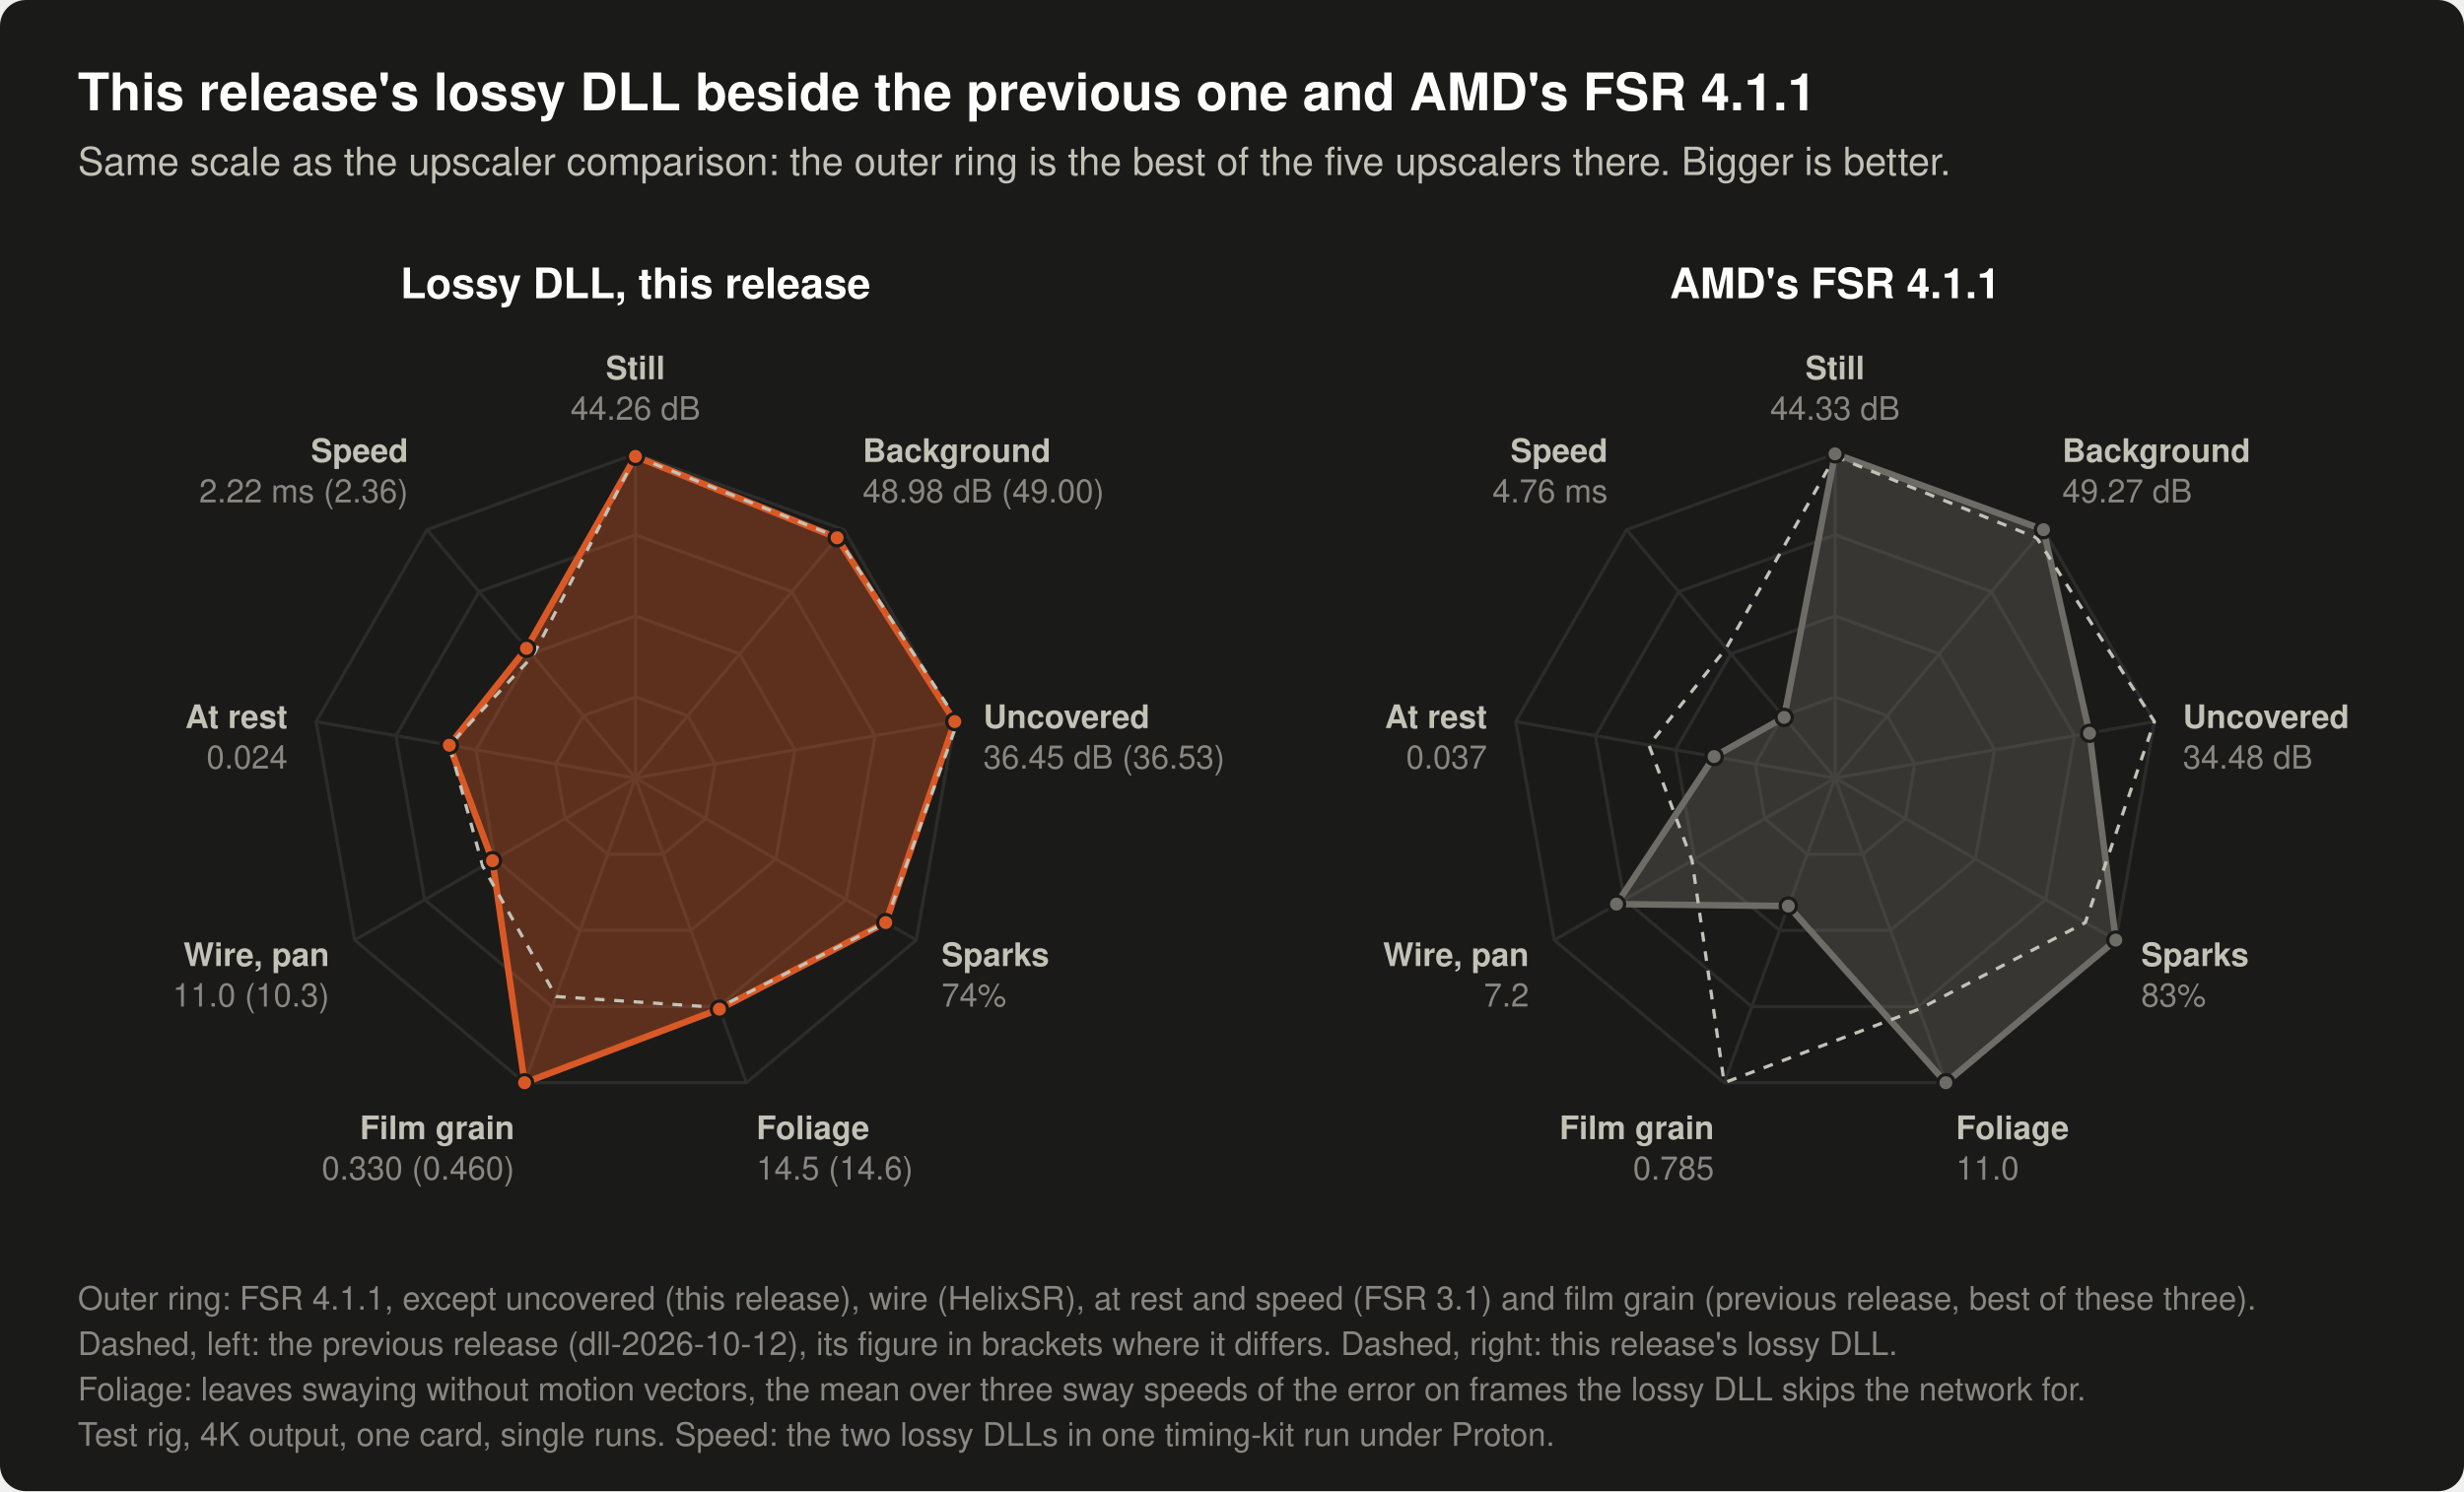
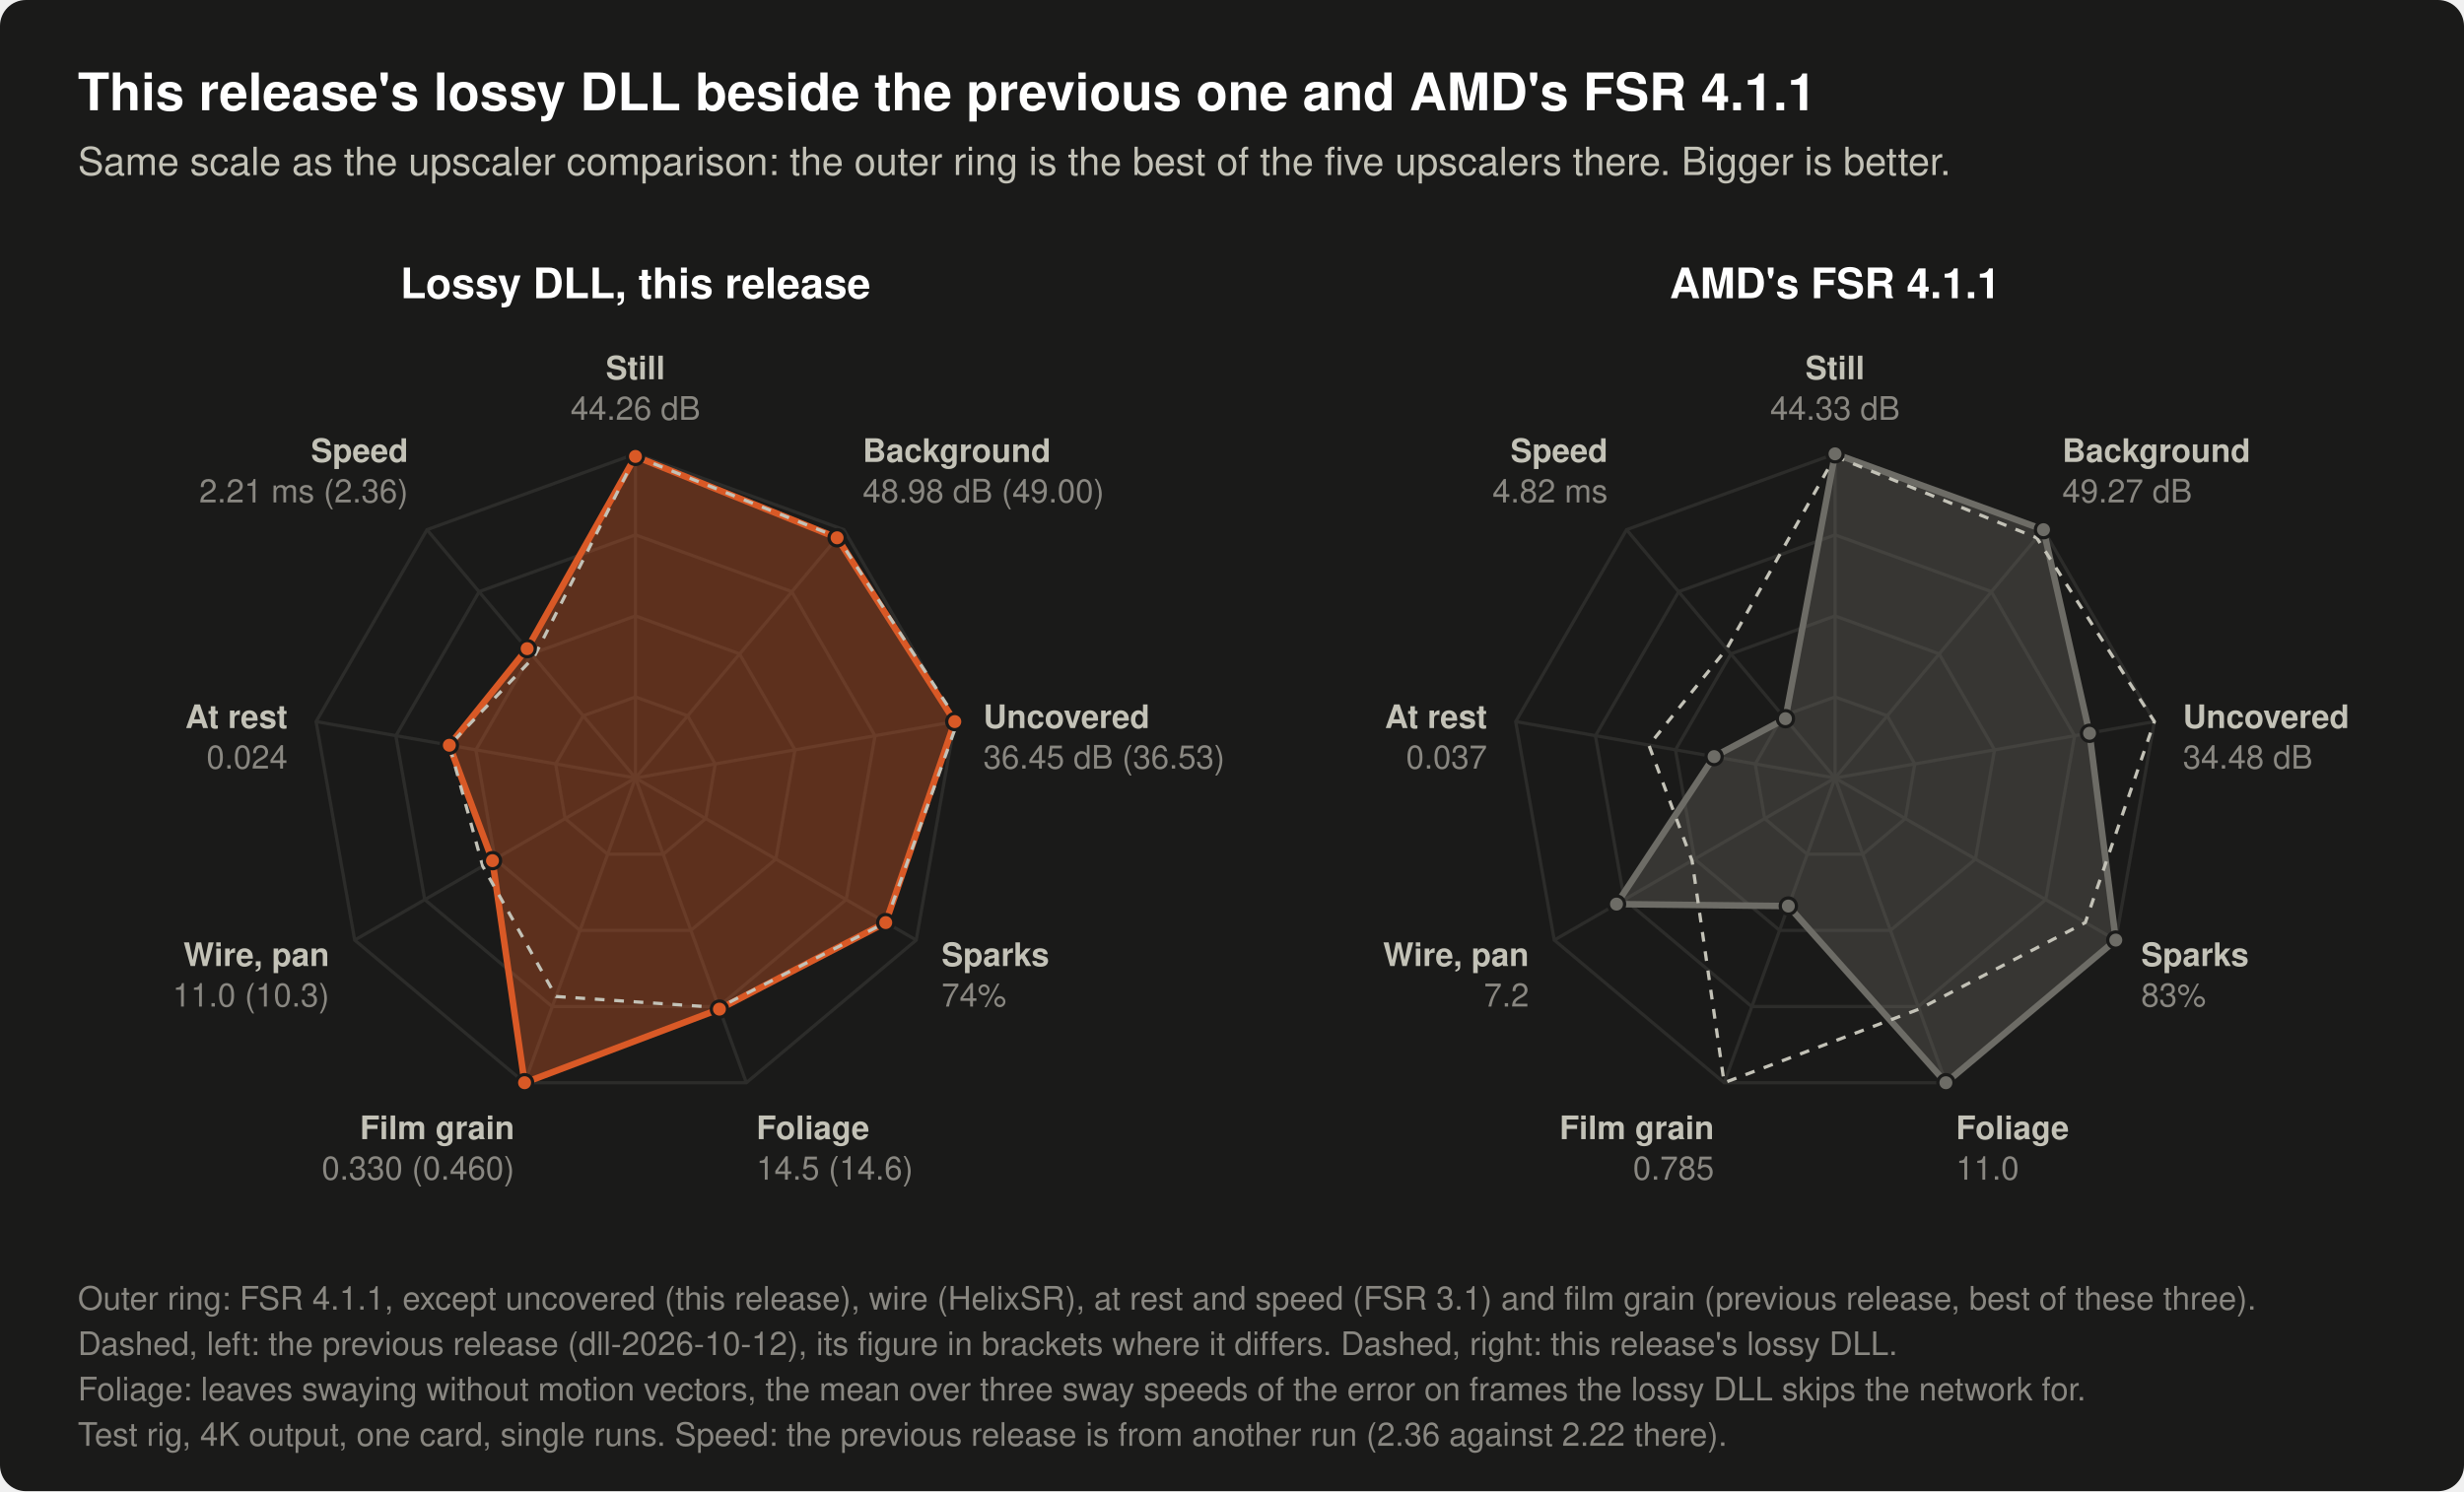
- <svg xmlns="http://www.w3.org/2000/svg" width="760" height="460" viewBox="0 0 760 460" role="img" aria-label="Two radar charts with nine spokes each. Left: this release's lossy DLL, with the previous release's as a dashed outline. Right: AMD's FSR 4.1.1, with this release's lossy DLL as a dashed outline. The spokes have the scale of the upscaler comparison's chart: the outer ring is the best of the five upscalers compared there (FSR 4.1.1, the lossy DLL, FSR 3.1, HelixSR, XeSS), and for film grain the best of these three. A larger shape is better. Still picture: accuracy (dB): FSR 4.1.1 44.33 dB, the lossy DLL of dll-2026-10-12 44.26 dB, the lossy DLL of dll-2026-10-12.2 44.26 dB. Moving background: accuracy (dB): FSR 4.1.1 49.27 dB, the lossy DLL of dll-2026-10-12 49.00 dB, the lossy DLL of dll-2026-10-12.2 48.98 dB. Areas a moving object has just uncovered: accuracy (dB): FSR 4.1.1 34.48 dB, the lossy DLL of dll-2026-10-12 36.53 dB, the lossy DLL of dll-2026-10-12.2 36.45 dB. Tiny fast sparks: share of their brightness shown (%): FSR 4.1.1 83%, the lossy DLL of dll-2026-10-12 74%, the lossy DLL of dll-2026-10-12.2 74%. Leaves swaying without motion vectors, mean of three sway speeds: error (of 255): FSR 4.1.1 11.0, the lossy DLL of dll-2026-10-12 14.6, the lossy DLL of dll-2026-10-12.2 14.5. Still picture with grain of 6 of 255: change per frame (of 255): FSR 4.1.1 0.785, the lossy DLL of dll-2026-10-12 0.460, the lossy DLL of dll-2026-10-12.2 0.330. Thin wire under a slow pan: change per frame (of 255): FSR 4.1.1 7.2, the lossy DLL of dll-2026-10-12 10.3, the lossy DLL of dll-2026-10-12.2 11.0. Still picture: change per frame (of 255): FSR 4.1.1 0.037, the lossy DLL of dll-2026-10-12 0.024, the lossy DLL of dll-2026-10-12.2 0.024. Time per upscale call at 3840x2160 (ms): FSR 4.1.1 4.76 ms, the lossy DLL of dll-2026-10-12 2.36 ms, the lossy DLL of dll-2026-10-12.2 2.22 ms.">
+ <svg xmlns="http://www.w3.org/2000/svg" width="760" height="460" viewBox="0 0 760 460" role="img" aria-label="Two radar charts with nine spokes each. Left: this release's lossy DLL, with the previous release's as a dashed outline. Right: AMD's FSR 4.1.1, with this release's lossy DLL as a dashed outline. The spokes have the scale of the upscaler comparison's chart: the outer ring is the best of the five upscalers compared there (FSR 4.1.1, the lossy DLL, FSR 3.1, HelixSR, XeSS), and for film grain the best of these three. A larger shape is better. Still picture: accuracy (dB): FSR 4.1.1 44.33 dB, the lossy DLL of dll-2026-10-12 44.26 dB, the lossy DLL of dll-2026-10-12.2 44.26 dB. Moving background: accuracy (dB): FSR 4.1.1 49.27 dB, the lossy DLL of dll-2026-10-12 49.00 dB, the lossy DLL of dll-2026-10-12.2 48.98 dB. Areas a moving object has just uncovered: accuracy (dB): FSR 4.1.1 34.48 dB, the lossy DLL of dll-2026-10-12 36.53 dB, the lossy DLL of dll-2026-10-12.2 36.45 dB. Tiny fast sparks: share of their brightness shown (%): FSR 4.1.1 83%, the lossy DLL of dll-2026-10-12 74%, the lossy DLL of dll-2026-10-12.2 74%. Leaves swaying without motion vectors, mean of three sway speeds: error (of 255): FSR 4.1.1 11.0, the lossy DLL of dll-2026-10-12 14.6, the lossy DLL of dll-2026-10-12.2 14.5. Still picture with grain of 6 of 255: change per frame (of 255): FSR 4.1.1 0.785, the lossy DLL of dll-2026-10-12 0.460, the lossy DLL of dll-2026-10-12.2 0.330. Thin wire under a slow pan: change per frame (of 255): FSR 4.1.1 7.2, the lossy DLL of dll-2026-10-12 10.3, the lossy DLL of dll-2026-10-12.2 11.0. Still picture: change per frame (of 255): FSR 4.1.1 0.037, the lossy DLL of dll-2026-10-12 0.024, the lossy DLL of dll-2026-10-12.2 0.024. Time per upscale call at 3840x2160 (ms): FSR 4.1.1 4.82 ms, the lossy DLL of dll-2026-10-12 2.36 ms, the lossy DLL of dll-2026-10-12.2 2.21 ms.">
  <rect x="0.0" y="0.0" width="760.0" height="460.0" rx="8" fill="#1a1a19" />
  <text x="24.0" y="34.0" font-family="-apple-system, 'Segoe UI', Helvetica, Arial, sans-serif" font-size="16" font-weight="600" text-anchor="start" fill="#ffffff">This release's lossy DLL beside the previous one and AMD's FSR 4.1.1</text>
  <text x="24.0" y="54.0" font-family="-apple-system, 'Segoe UI', Helvetica, Arial, sans-serif" font-size="12" text-anchor="start" fill="#c3c2b7">Same scale as the upscaler comparison: the outer ring is the best of the five upscalers there. Bigger is better.</text>
  <text x="196.0" y="92.0" font-family="-apple-system, 'Segoe UI', Helvetica, Arial, sans-serif" font-size="13" font-weight="600" text-anchor="middle" fill="#ffffff">Lossy DLL, this release</text>
  <polygon points="196.0,215.0 212.1,220.8 220.6,235.7 217.7,252.5 204.6,263.5 187.4,263.5 174.3,252.5 171.4,235.7 179.9,220.8" fill="none" stroke="#2c2c2a" stroke-width="1" />
  <polygon points="196.0,190.0 228.1,201.7 245.2,231.3 239.3,265.0 213.1,287.0 178.9,287.0 152.7,265.0 146.8,231.3 163.9,201.7" fill="none" stroke="#2c2c2a" stroke-width="1" />
  <polygon points="196.0,165.0 244.2,182.5 269.9,227.0 261.0,277.5 221.7,310.5 170.3,310.5 131.0,277.5 122.1,227.0 147.8,182.5" fill="none" stroke="#2c2c2a" stroke-width="1" />
  <polygon points="196.0,140.0 260.3,163.4 294.5,222.6 282.6,290.0 230.2,334.0 161.8,334.0 109.4,290.0 97.5,222.6 131.7,163.4" fill="none" stroke="#2c2c2a" stroke-width="1" />
  <line x1="196.0" y1="240.0" x2="196.0" y2="140.0" stroke="#2c2c2a" stroke-width="1" />
  <line x1="196.0" y1="240.0" x2="260.3" y2="163.4" stroke="#2c2c2a" stroke-width="1" />
  <line x1="196.0" y1="240.0" x2="294.5" y2="222.6" stroke="#2c2c2a" stroke-width="1" />
  <line x1="196.0" y1="240.0" x2="282.6" y2="290.0" stroke="#2c2c2a" stroke-width="1" />
  <line x1="196.0" y1="240.0" x2="230.2" y2="334.0" stroke="#2c2c2a" stroke-width="1" />
  <line x1="196.0" y1="240.0" x2="161.8" y2="334.0" stroke="#2c2c2a" stroke-width="1" />
  <line x1="196.0" y1="240.0" x2="109.4" y2="290.0" stroke="#2c2c2a" stroke-width="1" />
  <line x1="196.0" y1="240.0" x2="97.5" y2="222.6" stroke="#2c2c2a" stroke-width="1" />
  <line x1="196.0" y1="240.0" x2="131.7" y2="163.4" stroke="#2c2c2a" stroke-width="1" />
-   <polygon points="196.0,140.8 258.2,165.9 294.5,222.6 273.2,284.6 221.9,311.3 161.8,334.0 151.9,265.5 138.6,229.9 162.4,200.0" fill="#d95926" fill-opacity="0.35" stroke="#d95926" stroke-width="2" stroke-linejoin="round" />
-   <polygon points="196.0,140.8 258.3,165.7 295.4,222.5 273.2,284.6 221.8,310.8 171.5,307.4 148.9,267.2 138.6,229.9 164.4,202.3" fill="none" stroke="#c3c2b7" stroke-width="1" stroke-dasharray="3 3" stroke-linejoin="round" />
+   <polygon points="196.0,140.8 258.2,165.9 294.5,222.6 273.2,284.6 221.9,311.3 161.8,334.0 151.9,265.5 138.6,229.9 162.6,200.1" fill="#d95926" fill-opacity="0.35" stroke="#d95926" stroke-width="2" stroke-linejoin="round" />
+   <polygon points="196.0,140.8 258.3,165.7 295.4,222.5 273.2,284.6 221.8,310.8 171.5,307.4 148.9,267.2 138.6,229.9 164.7,202.7" fill="none" stroke="#c3c2b7" stroke-width="1" stroke-dasharray="3 3" stroke-linejoin="round" />
  <circle cx="196.0" cy="140.8" r="2.5" fill="#d95926" stroke="#1a1a19" stroke-width="1" />
  <circle cx="258.2" cy="165.9" r="2.5" fill="#d95926" stroke="#1a1a19" stroke-width="1" />
  <circle cx="294.5" cy="222.6" r="2.5" fill="#d95926" stroke="#1a1a19" stroke-width="1" />
  <circle cx="273.2" cy="284.6" r="2.5" fill="#d95926" stroke="#1a1a19" stroke-width="1" />
  <circle cx="221.9" cy="311.3" r="2.5" fill="#d95926" stroke="#1a1a19" stroke-width="1" />
  <circle cx="161.8" cy="334.0" r="2.5" fill="#d95926" stroke="#1a1a19" stroke-width="1" />
  <circle cx="151.9" cy="265.5" r="2.5" fill="#d95926" stroke="#1a1a19" stroke-width="1" />
  <circle cx="138.6" cy="229.9" r="2.5" fill="#d95926" stroke="#1a1a19" stroke-width="1" />
-   <circle cx="162.4" cy="200.0" r="2.5" fill="#d95926" stroke="#1a1a19" stroke-width="1" />
+   <circle cx="162.6" cy="200.1" r="2.5" fill="#d95926" stroke="#1a1a19" stroke-width="1" />
  <text x="196.0" y="117.0" font-family="-apple-system, 'Segoe UI', Helvetica, Arial, sans-serif" font-size="10" font-weight="600" text-anchor="middle" fill="#c3c2b7">Still</text>
  <text x="196.0" y="129.5" font-family="-apple-system, 'Segoe UI', Helvetica, Arial, sans-serif" font-size="10" text-anchor="middle" fill="#898781">44.26 dB</text>
  <text x="266.1" y="142.5" font-family="-apple-system, 'Segoe UI', Helvetica, Arial, sans-serif" font-size="10" font-weight="600" text-anchor="start" fill="#c3c2b7">Background</text>
  <text x="266.1" y="155.0" font-family="-apple-system, 'Segoe UI', Helvetica, Arial, sans-serif" font-size="10" text-anchor="start" fill="#898781">48.98 dB (49.00)</text>
  <text x="303.3" y="224.6" font-family="-apple-system, 'Segoe UI', Helvetica, Arial, sans-serif" font-size="10" font-weight="600" text-anchor="start" fill="#c3c2b7">Uncovered</text>
  <text x="303.3" y="237.1" font-family="-apple-system, 'Segoe UI', Helvetica, Arial, sans-serif" font-size="10" text-anchor="start" fill="#898781">36.45 dB (36.53)</text>
  <text x="290.4" y="298.0" font-family="-apple-system, 'Segoe UI', Helvetica, Arial, sans-serif" font-size="10" font-weight="600" text-anchor="start" fill="#c3c2b7">Sparks</text>
  <text x="290.4" y="310.5" font-family="-apple-system, 'Segoe UI', Helvetica, Arial, sans-serif" font-size="10" text-anchor="start" fill="#898781">74%</text>
  <text x="233.3" y="351.4" font-family="-apple-system, 'Segoe UI', Helvetica, Arial, sans-serif" font-size="10" font-weight="600" text-anchor="start" fill="#c3c2b7">Foliage</text>
  <text x="233.3" y="363.9" font-family="-apple-system, 'Segoe UI', Helvetica, Arial, sans-serif" font-size="10" text-anchor="start" fill="#898781">14.5 (14.6)</text>
  <text x="158.7" y="351.4" font-family="-apple-system, 'Segoe UI', Helvetica, Arial, sans-serif" font-size="10" font-weight="600" text-anchor="end" fill="#c3c2b7">Film grain</text>
  <text x="158.7" y="363.9" font-family="-apple-system, 'Segoe UI', Helvetica, Arial, sans-serif" font-size="10" text-anchor="end" fill="#898781">0.330 (0.460)</text>
  <text x="101.6" y="298.0" font-family="-apple-system, 'Segoe UI', Helvetica, Arial, sans-serif" font-size="10" font-weight="600" text-anchor="end" fill="#c3c2b7">Wire, pan</text>
  <text x="101.6" y="310.5" font-family="-apple-system, 'Segoe UI', Helvetica, Arial, sans-serif" font-size="10" text-anchor="end" fill="#898781">11.0 (10.3)</text>
  <text x="88.7" y="224.6" font-family="-apple-system, 'Segoe UI', Helvetica, Arial, sans-serif" font-size="10" font-weight="600" text-anchor="end" fill="#c3c2b7">At rest</text>
  <text x="88.7" y="237.1" font-family="-apple-system, 'Segoe UI', Helvetica, Arial, sans-serif" font-size="10" text-anchor="end" fill="#898781">0.024</text>
  <text x="125.9" y="142.5" font-family="-apple-system, 'Segoe UI', Helvetica, Arial, sans-serif" font-size="10" font-weight="600" text-anchor="end" fill="#c3c2b7">Speed</text>
-   <text x="125.9" y="155.0" font-family="-apple-system, 'Segoe UI', Helvetica, Arial, sans-serif" font-size="10" text-anchor="end" fill="#898781">2.22 ms (2.36)</text>
+   <text x="125.9" y="155.0" font-family="-apple-system, 'Segoe UI', Helvetica, Arial, sans-serif" font-size="10" text-anchor="end" fill="#898781">2.21 ms (2.36)</text>
  <text x="566.0" y="92.0" font-family="-apple-system, 'Segoe UI', Helvetica, Arial, sans-serif" font-size="13" font-weight="600" text-anchor="middle" fill="#ffffff">AMD's FSR 4.1.1</text>
  <polygon points="566.0,215.0 582.1,220.8 590.6,235.7 587.7,252.5 574.6,263.5 557.4,263.5 544.3,252.5 541.4,235.7 549.9,220.8" fill="none" stroke="#2c2c2a" stroke-width="1" />
  <polygon points="566.0,190.0 598.1,201.7 615.2,231.3 609.3,265.0 583.1,287.0 548.9,287.0 522.7,265.0 516.8,231.3 533.9,201.7" fill="none" stroke="#2c2c2a" stroke-width="1" />
  <polygon points="566.0,165.0 614.2,182.5 639.9,227.0 631.0,277.5 591.7,310.5 540.3,310.5 501.0,277.5 492.1,227.0 517.8,182.5" fill="none" stroke="#2c2c2a" stroke-width="1" />
  <polygon points="566.0,140.0 630.3,163.4 664.5,222.6 652.6,290.0 600.2,334.0 531.8,334.0 479.4,290.0 467.5,222.6 501.7,163.4" fill="none" stroke="#2c2c2a" stroke-width="1" />
  <line x1="566.0" y1="240.0" x2="566.0" y2="140.0" stroke="#2c2c2a" stroke-width="1" />
  <line x1="566.0" y1="240.0" x2="630.3" y2="163.4" stroke="#2c2c2a" stroke-width="1" />
  <line x1="566.0" y1="240.0" x2="664.5" y2="222.6" stroke="#2c2c2a" stroke-width="1" />
  <line x1="566.0" y1="240.0" x2="652.6" y2="290.0" stroke="#2c2c2a" stroke-width="1" />
  <line x1="566.0" y1="240.0" x2="600.2" y2="334.0" stroke="#2c2c2a" stroke-width="1" />
  <line x1="566.0" y1="240.0" x2="531.8" y2="334.0" stroke="#2c2c2a" stroke-width="1" />
  <line x1="566.0" y1="240.0" x2="479.4" y2="290.0" stroke="#2c2c2a" stroke-width="1" />
  <line x1="566.0" y1="240.0" x2="467.5" y2="222.6" stroke="#2c2c2a" stroke-width="1" />
  <line x1="566.0" y1="240.0" x2="501.7" y2="163.4" stroke="#2c2c2a" stroke-width="1" />
-   <polygon points="566.0,140.0 630.3,163.4 644.5,226.2 652.6,290.0 600.2,334.0 551.6,279.5 498.6,278.9 528.7,233.4 550.3,221.3" fill="#6d6c66" fill-opacity="0.35" stroke="#6d6c66" stroke-width="2" stroke-linejoin="round" />
-   <polygon points="566.0,140.8 628.2,165.9 664.5,222.6 643.2,284.6 591.9,311.3 531.8,334.0 521.9,265.5 508.6,229.9 532.4,200.0" fill="none" stroke="#c3c2b7" stroke-width="1" stroke-dasharray="3 3" stroke-linejoin="round" />
+   <polygon points="566.0,140.0 630.3,163.4 644.5,226.2 652.6,290.0 600.2,334.0 551.6,279.5 498.6,278.9 528.7,233.4 550.7,221.7" fill="#6d6c66" fill-opacity="0.35" stroke="#6d6c66" stroke-width="2" stroke-linejoin="round" />
+   <polygon points="566.0,140.8 628.2,165.9 664.5,222.6 643.2,284.6 591.9,311.3 531.8,334.0 521.9,265.5 508.6,229.9 532.6,200.1" fill="none" stroke="#c3c2b7" stroke-width="1" stroke-dasharray="3 3" stroke-linejoin="round" />
  <circle cx="566.0" cy="140.0" r="2.5" fill="#6d6c66" stroke="#1a1a19" stroke-width="1" />
  <circle cx="630.3" cy="163.4" r="2.5" fill="#6d6c66" stroke="#1a1a19" stroke-width="1" />
  <circle cx="644.5" cy="226.2" r="2.5" fill="#6d6c66" stroke="#1a1a19" stroke-width="1" />
  <circle cx="652.6" cy="290.0" r="2.5" fill="#6d6c66" stroke="#1a1a19" stroke-width="1" />
  <circle cx="600.2" cy="334.0" r="2.5" fill="#6d6c66" stroke="#1a1a19" stroke-width="1" />
  <circle cx="551.6" cy="279.5" r="2.5" fill="#6d6c66" stroke="#1a1a19" stroke-width="1" />
  <circle cx="498.6" cy="278.9" r="2.5" fill="#6d6c66" stroke="#1a1a19" stroke-width="1" />
  <circle cx="528.7" cy="233.4" r="2.5" fill="#6d6c66" stroke="#1a1a19" stroke-width="1" />
-   <circle cx="550.3" cy="221.3" r="2.5" fill="#6d6c66" stroke="#1a1a19" stroke-width="1" />
+   <circle cx="550.7" cy="221.7" r="2.5" fill="#6d6c66" stroke="#1a1a19" stroke-width="1" />
  <text x="566.0" y="117.0" font-family="-apple-system, 'Segoe UI', Helvetica, Arial, sans-serif" font-size="10" font-weight="600" text-anchor="middle" fill="#c3c2b7">Still</text>
  <text x="566.0" y="129.5" font-family="-apple-system, 'Segoe UI', Helvetica, Arial, sans-serif" font-size="10" text-anchor="middle" fill="#898781">44.33 dB</text>
  <text x="636.1" y="142.5" font-family="-apple-system, 'Segoe UI', Helvetica, Arial, sans-serif" font-size="10" font-weight="600" text-anchor="start" fill="#c3c2b7">Background</text>
  <text x="636.1" y="155.0" font-family="-apple-system, 'Segoe UI', Helvetica, Arial, sans-serif" font-size="10" text-anchor="start" fill="#898781">49.27 dB</text>
  <text x="673.3" y="224.6" font-family="-apple-system, 'Segoe UI', Helvetica, Arial, sans-serif" font-size="10" font-weight="600" text-anchor="start" fill="#c3c2b7">Uncovered</text>
  <text x="673.3" y="237.1" font-family="-apple-system, 'Segoe UI', Helvetica, Arial, sans-serif" font-size="10" text-anchor="start" fill="#898781">34.48 dB</text>
  <text x="660.4" y="298.0" font-family="-apple-system, 'Segoe UI', Helvetica, Arial, sans-serif" font-size="10" font-weight="600" text-anchor="start" fill="#c3c2b7">Sparks</text>
  <text x="660.4" y="310.5" font-family="-apple-system, 'Segoe UI', Helvetica, Arial, sans-serif" font-size="10" text-anchor="start" fill="#898781">83%</text>
  <text x="603.3" y="351.4" font-family="-apple-system, 'Segoe UI', Helvetica, Arial, sans-serif" font-size="10" font-weight="600" text-anchor="start" fill="#c3c2b7">Foliage</text>
  <text x="603.3" y="363.9" font-family="-apple-system, 'Segoe UI', Helvetica, Arial, sans-serif" font-size="10" text-anchor="start" fill="#898781">11.0</text>
  <text x="528.7" y="351.4" font-family="-apple-system, 'Segoe UI', Helvetica, Arial, sans-serif" font-size="10" font-weight="600" text-anchor="end" fill="#c3c2b7">Film grain</text>
  <text x="528.7" y="363.9" font-family="-apple-system, 'Segoe UI', Helvetica, Arial, sans-serif" font-size="10" text-anchor="end" fill="#898781">0.785</text>
  <text x="471.6" y="298.0" font-family="-apple-system, 'Segoe UI', Helvetica, Arial, sans-serif" font-size="10" font-weight="600" text-anchor="end" fill="#c3c2b7">Wire, pan</text>
  <text x="471.6" y="310.5" font-family="-apple-system, 'Segoe UI', Helvetica, Arial, sans-serif" font-size="10" text-anchor="end" fill="#898781">7.2</text>
  <text x="458.7" y="224.6" font-family="-apple-system, 'Segoe UI', Helvetica, Arial, sans-serif" font-size="10" font-weight="600" text-anchor="end" fill="#c3c2b7">At rest</text>
  <text x="458.7" y="237.1" font-family="-apple-system, 'Segoe UI', Helvetica, Arial, sans-serif" font-size="10" text-anchor="end" fill="#898781">0.037</text>
  <text x="495.9" y="142.5" font-family="-apple-system, 'Segoe UI', Helvetica, Arial, sans-serif" font-size="10" font-weight="600" text-anchor="end" fill="#c3c2b7">Speed</text>
-   <text x="495.9" y="155.0" font-family="-apple-system, 'Segoe UI', Helvetica, Arial, sans-serif" font-size="10" text-anchor="end" fill="#898781">4.76 ms</text>
+   <text x="495.9" y="155.0" font-family="-apple-system, 'Segoe UI', Helvetica, Arial, sans-serif" font-size="10" text-anchor="end" fill="#898781">4.82 ms</text>
  <text x="24.0" y="404.0" font-family="-apple-system, 'Segoe UI', Helvetica, Arial, sans-serif" font-size="10" text-anchor="start" fill="#898781">Outer ring: FSR 4.1.1, except uncovered (this release), wire (HelixSR), at rest and speed (FSR 3.1) and film grain (previous release, best of these three).</text>
  <text x="24.0" y="418.0" font-family="-apple-system, 'Segoe UI', Helvetica, Arial, sans-serif" font-size="10" text-anchor="start" fill="#898781">Dashed, left: the previous release (dll-2026-10-12), its figure in brackets where it differs. Dashed, right: this release's lossy DLL.</text>
  <text x="24.0" y="432.0" font-family="-apple-system, 'Segoe UI', Helvetica, Arial, sans-serif" font-size="10" text-anchor="start" fill="#898781">Foliage: leaves swaying without motion vectors, the mean over three sway speeds of the error on frames the lossy DLL skips the network for.</text>
-   <text x="24.0" y="446.0" font-family="-apple-system, 'Segoe UI', Helvetica, Arial, sans-serif" font-size="10" text-anchor="start" fill="#898781">Test rig, 4K output, one card, single runs. Speed: the two lossy DLLs in one timing-kit run under Proton.</text>
+   <text x="24.0" y="446.0" font-family="-apple-system, 'Segoe UI', Helvetica, Arial, sans-serif" font-size="10" text-anchor="start" fill="#898781">Test rig, 4K output, one card, single runs. Speed: the previous release is from another run (2.36 against 2.22 there).</text>
</svg>
